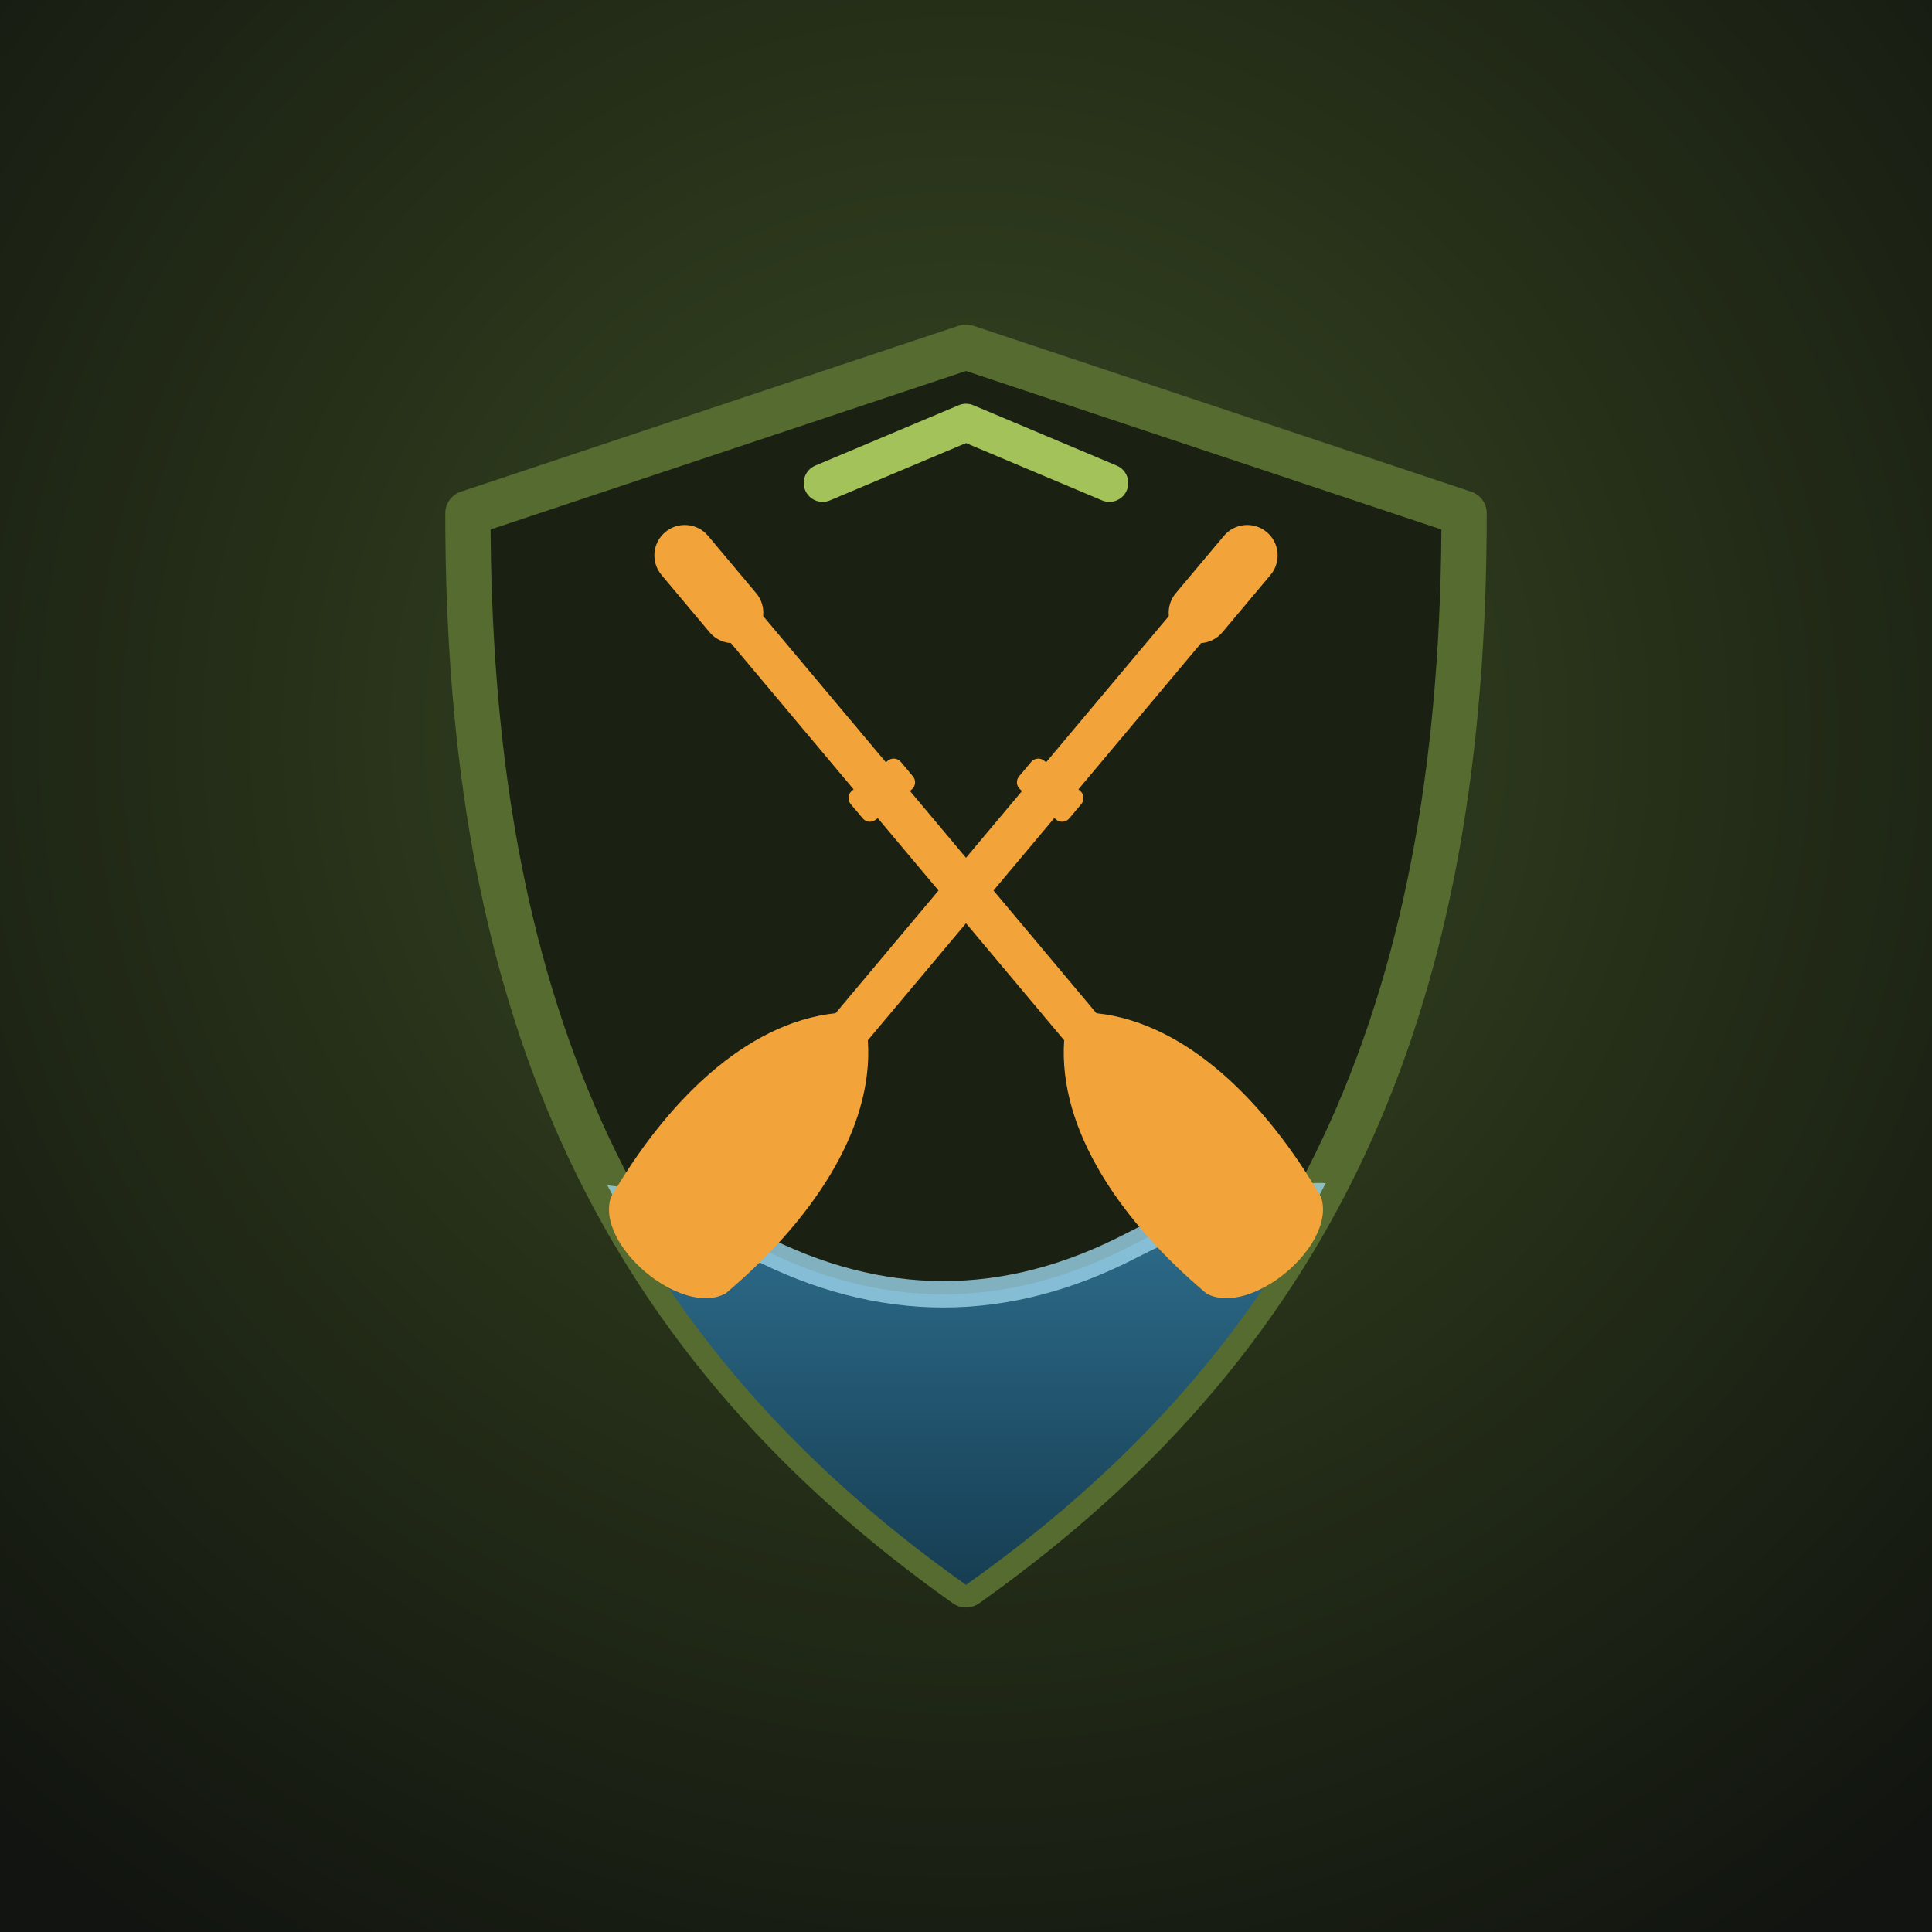
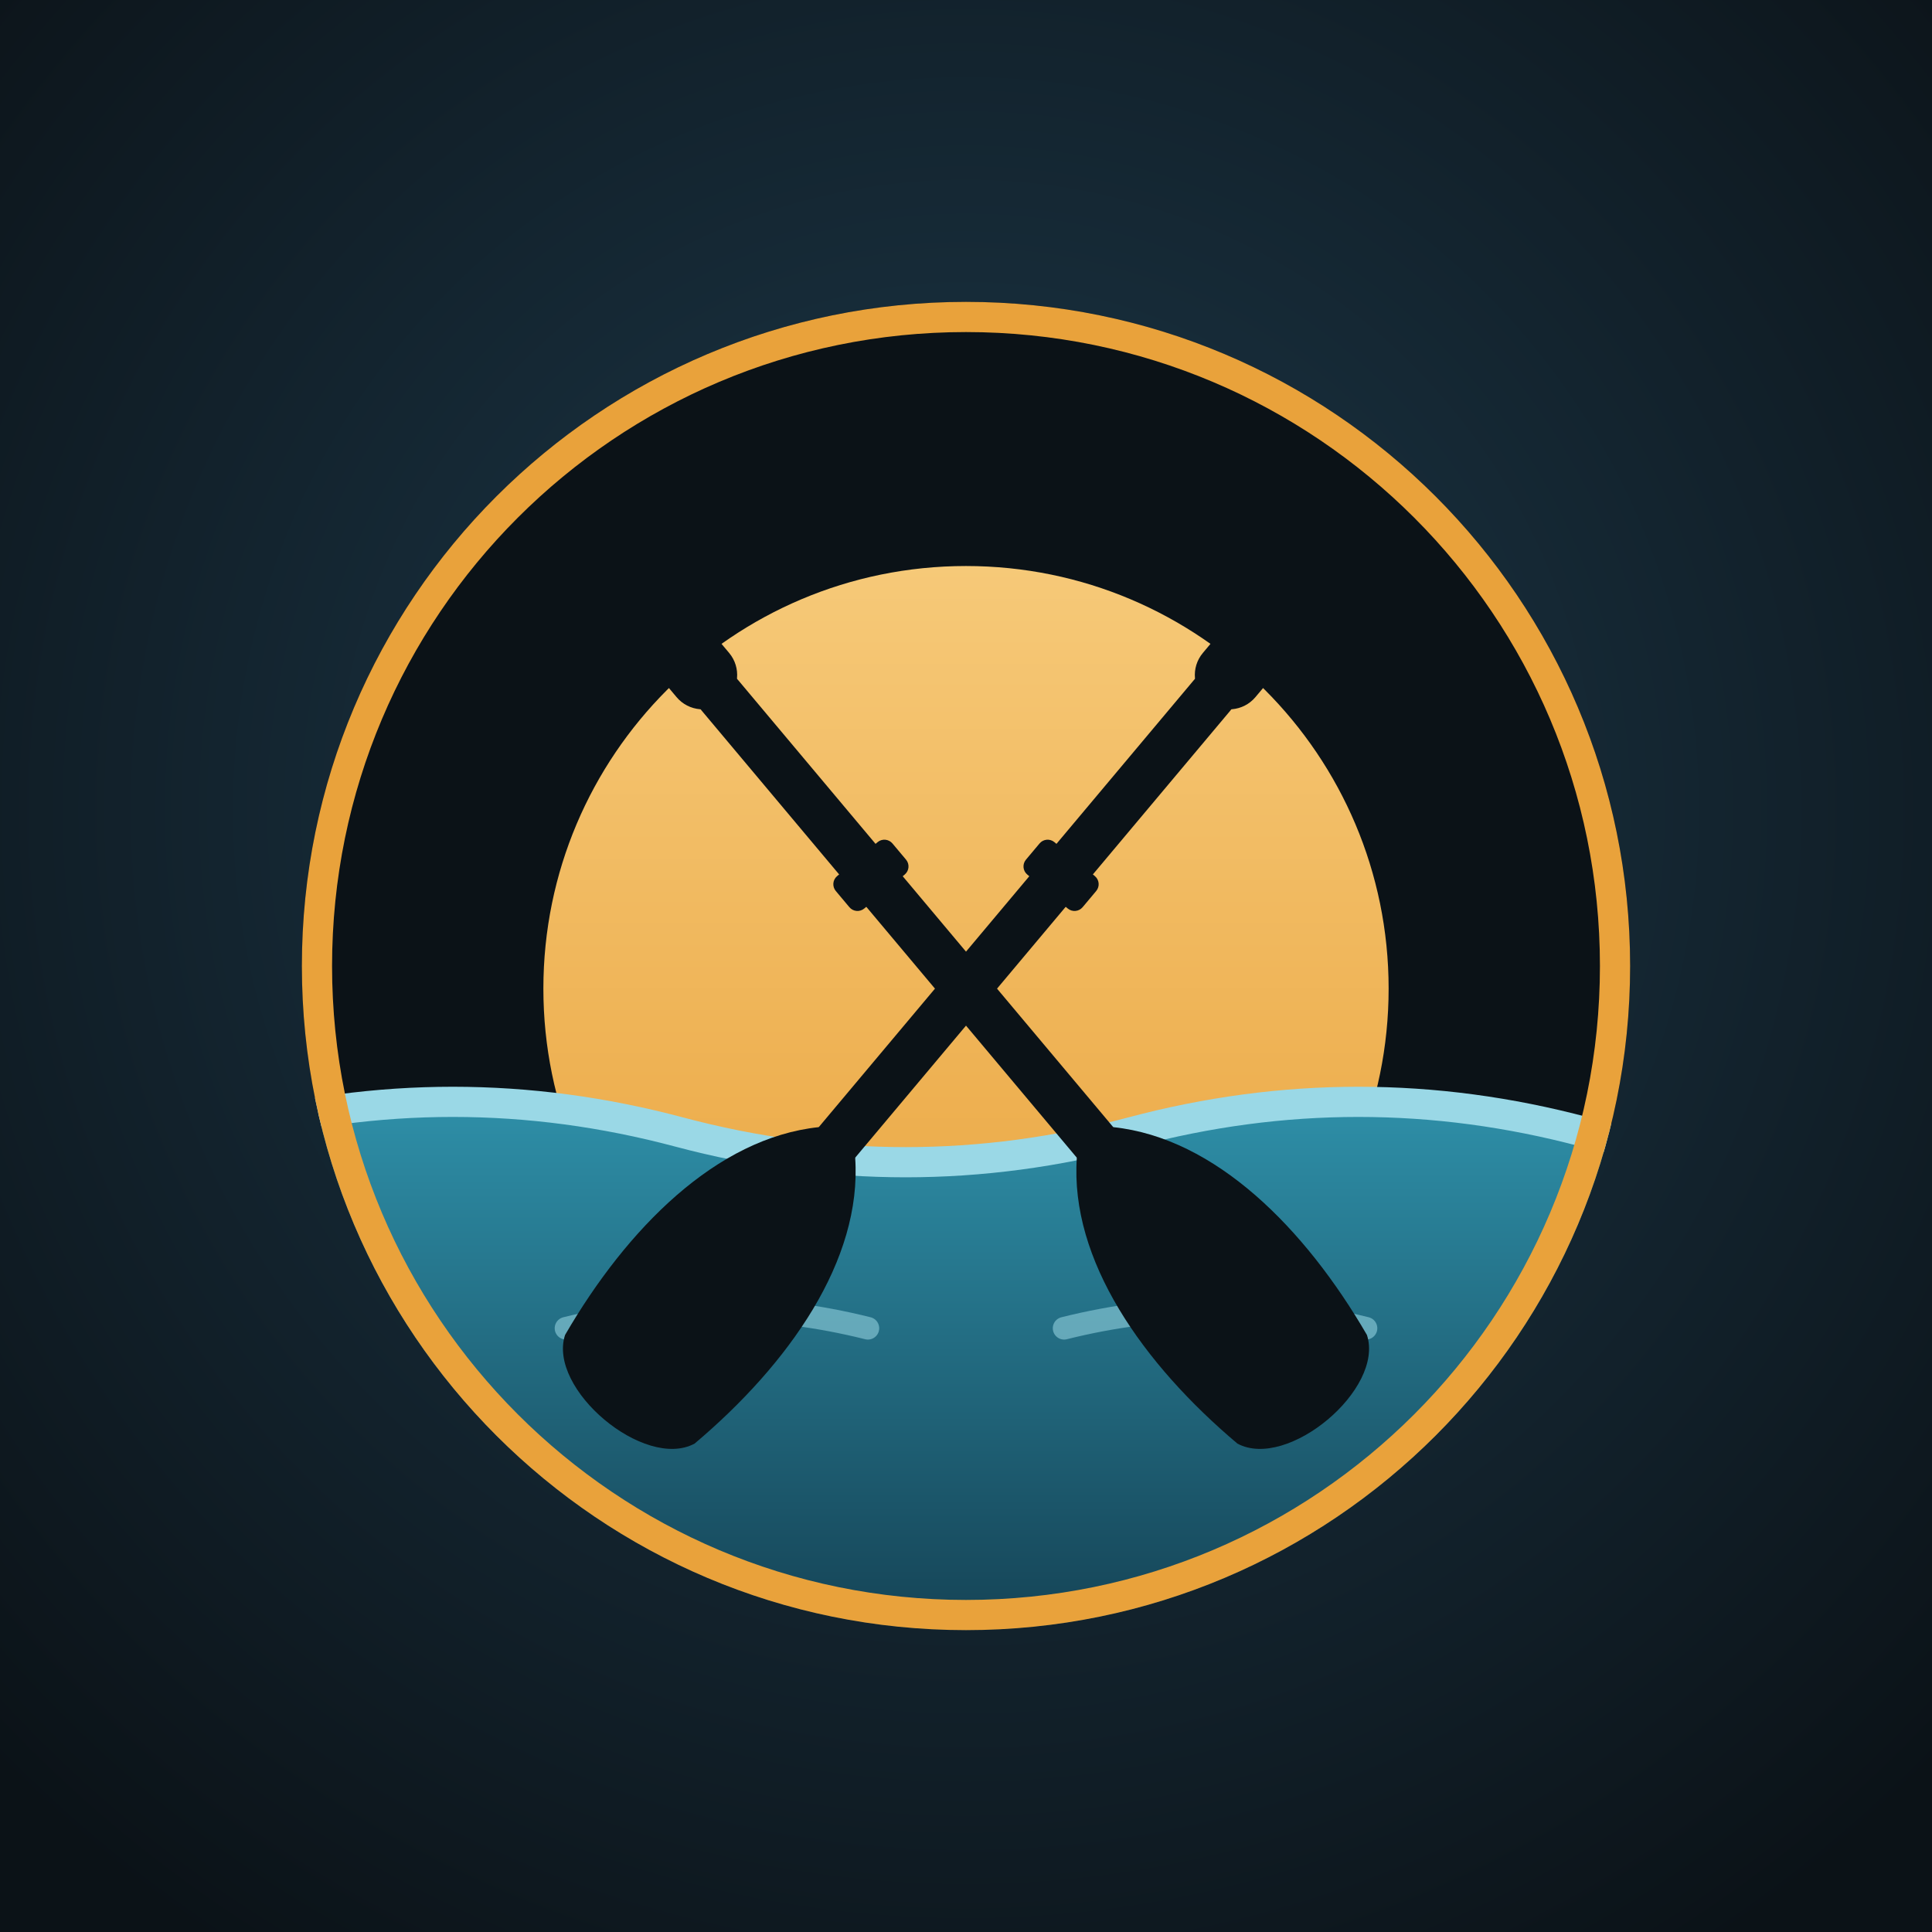
<svg xmlns="http://www.w3.org/2000/svg" width="512" height="512" viewBox="0 0 512 512">
  <defs>
-     <radialGradient id="f" cx="50%" cy="38%" r="75%">
-       <stop offset="0" stop-color="#3A4A24" />
-       <stop offset=".55" stop-color="#232C17" />
-       <stop offset="1" stop-color="#111410" />
+     <radialGradient id="f" cx="50%" cy="42%" r="70%">
+       <stop offset="0" stop-color="#1D3A4C" />
+       <stop offset="1" stop-color="#0B1217" />
    </radialGradient>
+     <linearGradient id="s" x1="0" y1="0" x2="0" y2="1">
+       <stop offset="0" stop-color="#F6C978" />
+       <stop offset="1" stop-color="#E9A23B" />
+     </linearGradient>
    <linearGradient id="m" x1="0" y1="0" x2="0" y2="1">
-       <stop offset="0" stop-color="#2E6F8E" />
-       <stop offset="1" stop-color="#123447" />
+       <stop offset="0" stop-color="#2E8FA8" />
+       <stop offset="1" stop-color="#103445" />
    </linearGradient>
+     <clipPath id="c">
+       <circle cx="256" cy="256" r="176" />
+     </clipPath>
  </defs>
  <rect width="512" height="512" fill="url(#f)" />
-   <path d="M256 92 L388 136 C388 262 352 352 256 420 C160 352 124 262 124 136 Z" fill="#1A2112" stroke="#556B2F" stroke-width="12" stroke-linejoin="round" />
-   <clipPath id="c">
-     <path d="M256 92 L388 136 C388 262 352 352 256 420 C160 352 124 262 124 136 Z" />
-   </clipPath>
  <g clip-path="url(#c)">
-     <path d="M100 330 Q150 304 200 330 T300 330 T400 330 V440 H100 Z" fill="url(#m)" />
-     <path d="M100 330 Q150 304 200 330 T300 330 T400 330" fill="none" stroke="#9BD3EA" stroke-width="7" opacity=".8" />
-   </g>
-   <g fill="#F2A33A" transform="translate(256 236) scale(0.62)">
-     <g transform="rotate(-40)">
-       <rect x="-13" y="-200" width="26" height="58" rx="13" />
-       <rect x="-9" y="-150" width="18" height="236" rx="5" />
-       <rect x="-14" y="-64" width="28" height="16" rx="4" />
-       <path d="M-9 76 C-36 104 -40 152 -32 198 C-24 218 24 218 32 198 C40 152 36 104 9 76 Z" />
-     </g>
-     <g transform="rotate(40)">
-       <rect x="-13" y="-200" width="26" height="58" rx="13" />
-       <rect x="-9" y="-150" width="18" height="236" rx="5" />
-       <rect x="-14" y="-64" width="28" height="16" rx="4" />
-       <path d="M-9 76 C-36 104 -40 152 -32 198 C-24 218 24 218 32 198 C40 152 36 104 9 76 Z" />
+     <circle cx="256" cy="256" r="176" fill="#0B1217" />
+     <circle cx="256" cy="262" r="112" fill="url(#s)" />
+     <path d="M60 300 Q120 284 180 300 T300 300 T420 300 T540 300 V460 H60 Z" fill="url(#m)" />
+     <path d="M60 300 Q120 284 180 300 T300 300 T420 300 T540 300" fill="none" stroke="#9AD8E6" stroke-width="8" stroke-linecap="round" />
+     <path d="M150 352 Q190 342 230 352 M282 352 Q322 342 362 352" fill="none" stroke="#9AD8E6" stroke-width="6" stroke-linecap="round" opacity=".55" />
+     <g fill="#0B1217" transform="translate(256 262) scale(0.7)">
+       <g transform="rotate(-40)">
+         <rect x="-13" y="-200" width="26" height="58" rx="13" />
+         <rect x="-9" y="-150" width="18" height="236" rx="5" />
+         <rect x="-14" y="-64" width="28" height="16" rx="4" />
+         <path d="M-9 76 C-36 104 -40 152 -32 198 C-24 218 24 218 32 198 C40 152 36 104 9 76 Z" />
+       </g>
+       <g transform="rotate(40)">
+         <rect x="-13" y="-200" width="26" height="58" rx="13" />
+         <rect x="-9" y="-150" width="18" height="236" rx="5" />
+         <rect x="-14" y="-64" width="28" height="16" rx="4" />
+         <path d="M-9 76 C-36 104 -40 152 -32 198 C-24 218 24 218 32 198 C40 152 36 104 9 76 Z" />
+       </g>
    </g>
  </g>
-   <path d="M218 128 L256 112 L294 128" fill="none" stroke="#A3C25A" stroke-width="10" stroke-linecap="round" stroke-linejoin="round" />
+   <circle cx="256" cy="256" r="172" fill="none" stroke="#E9A23B" stroke-width="8" />
</svg>
